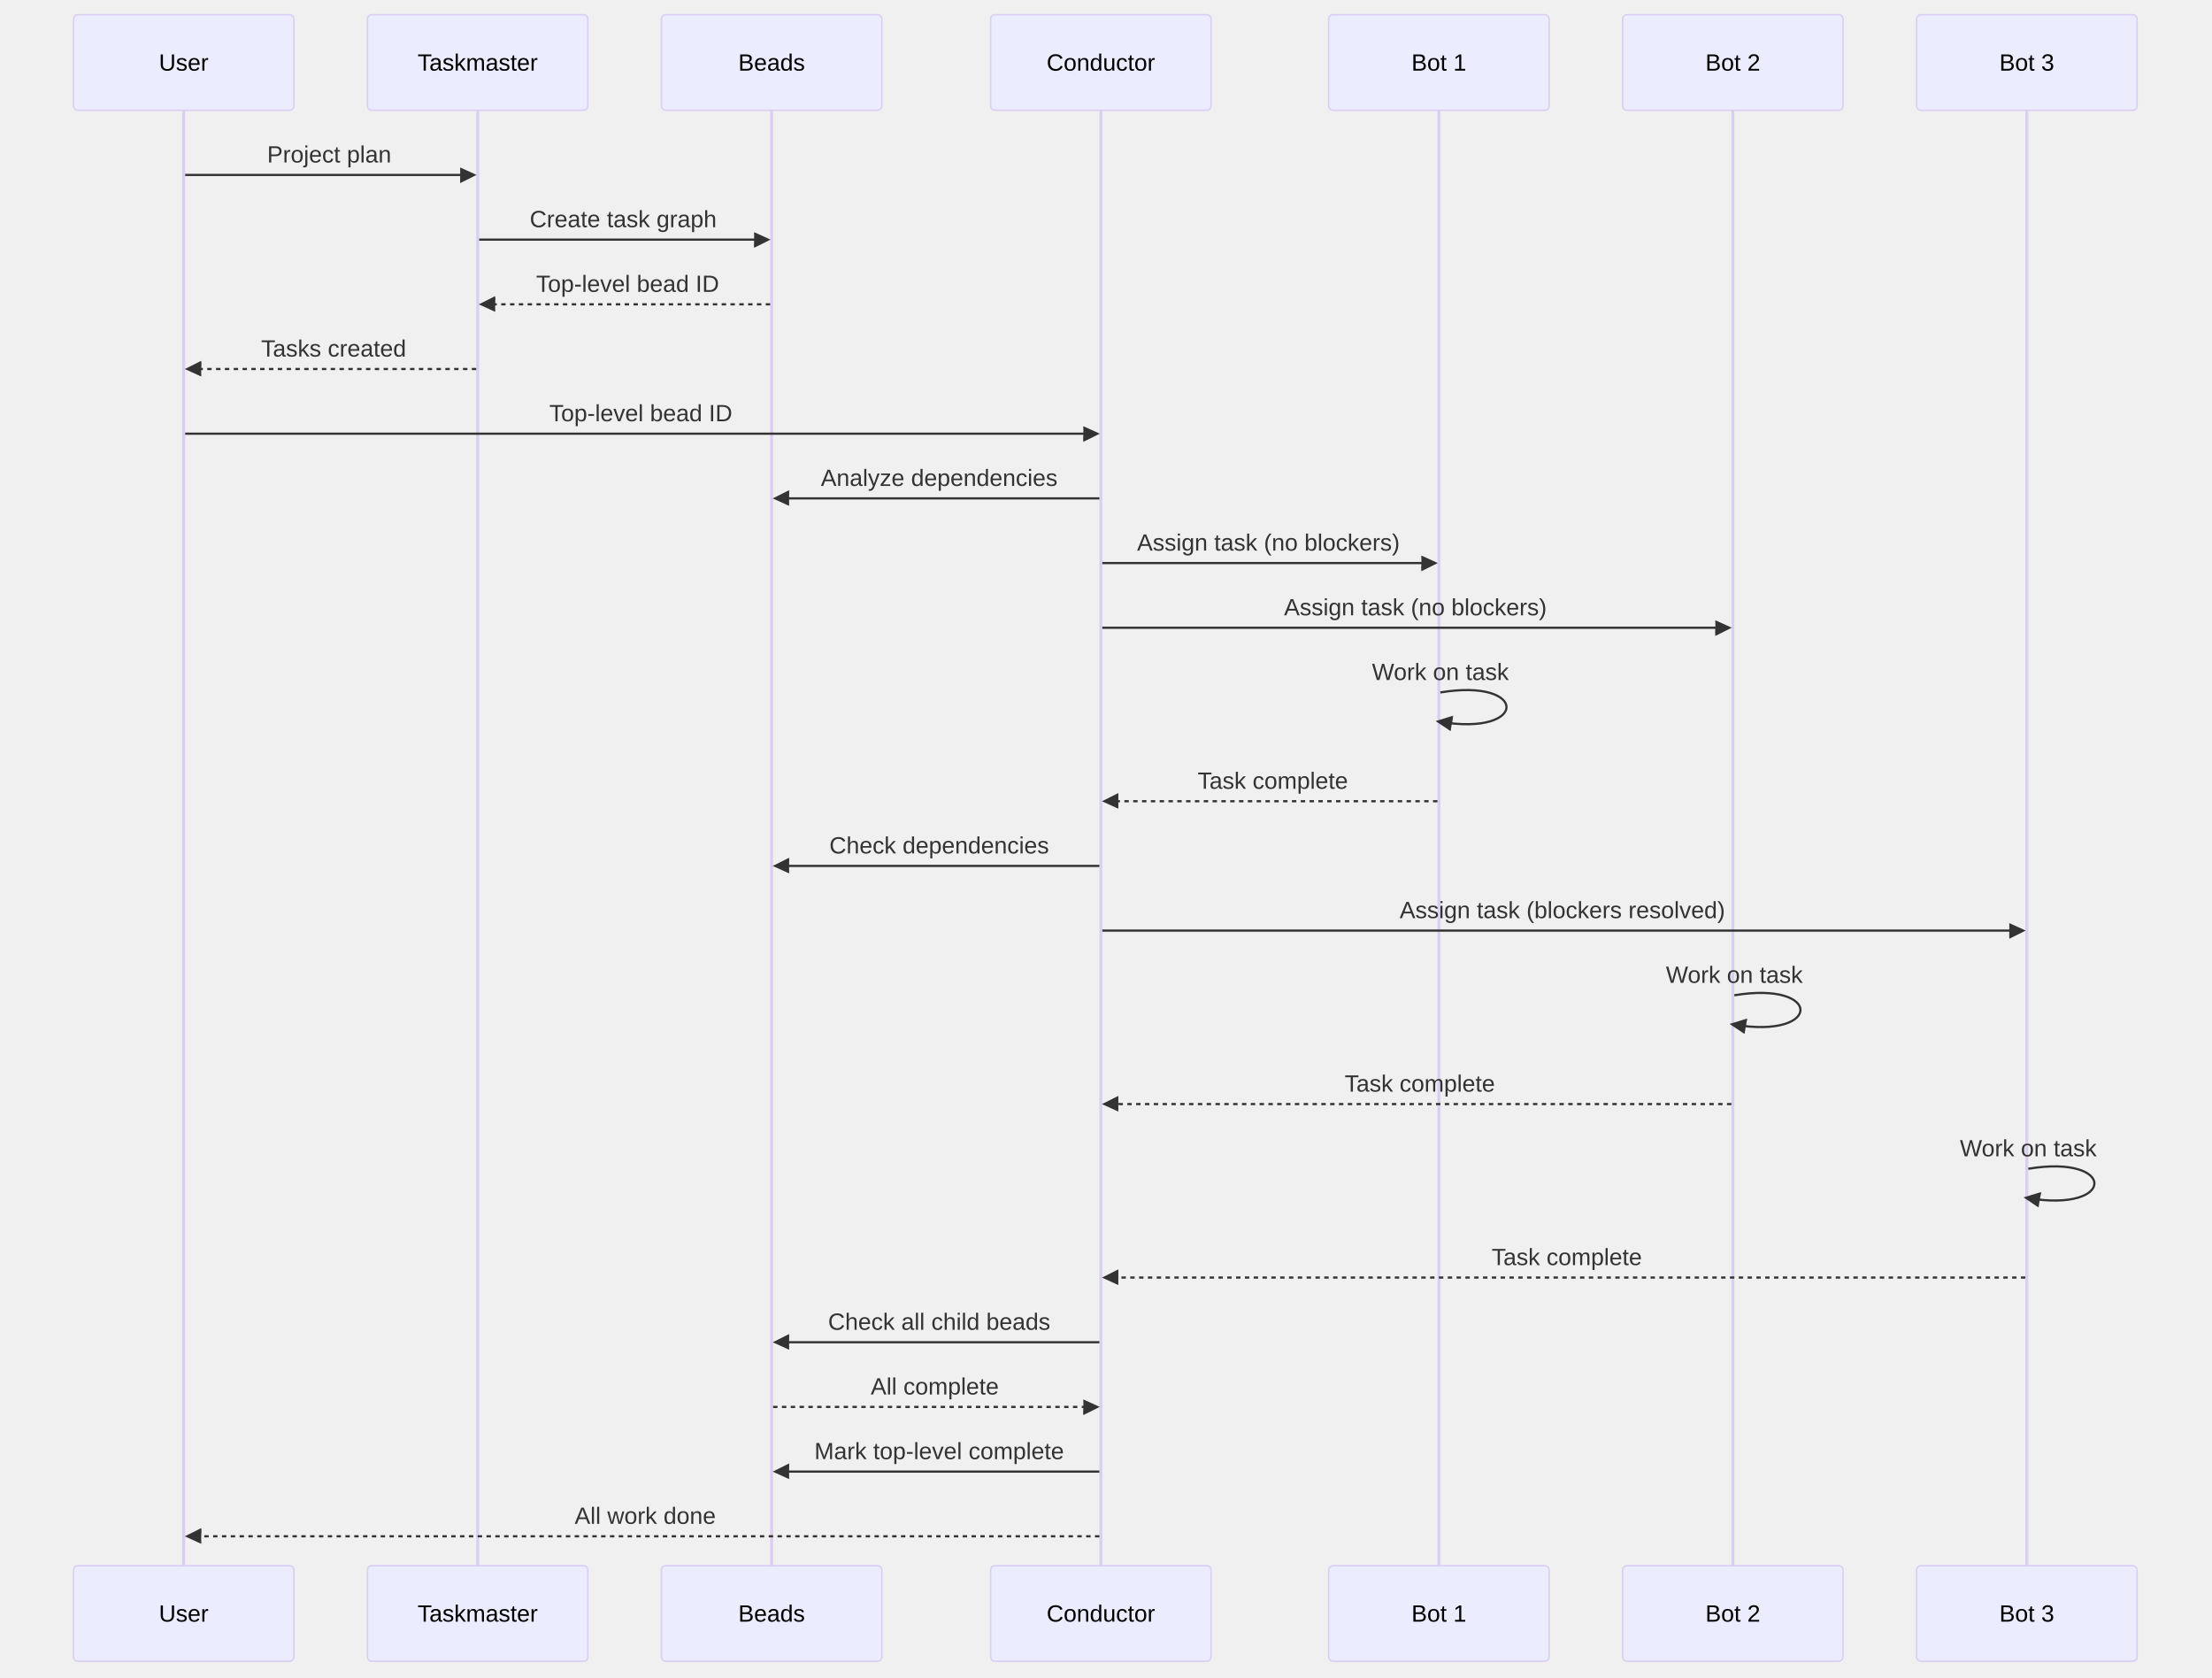
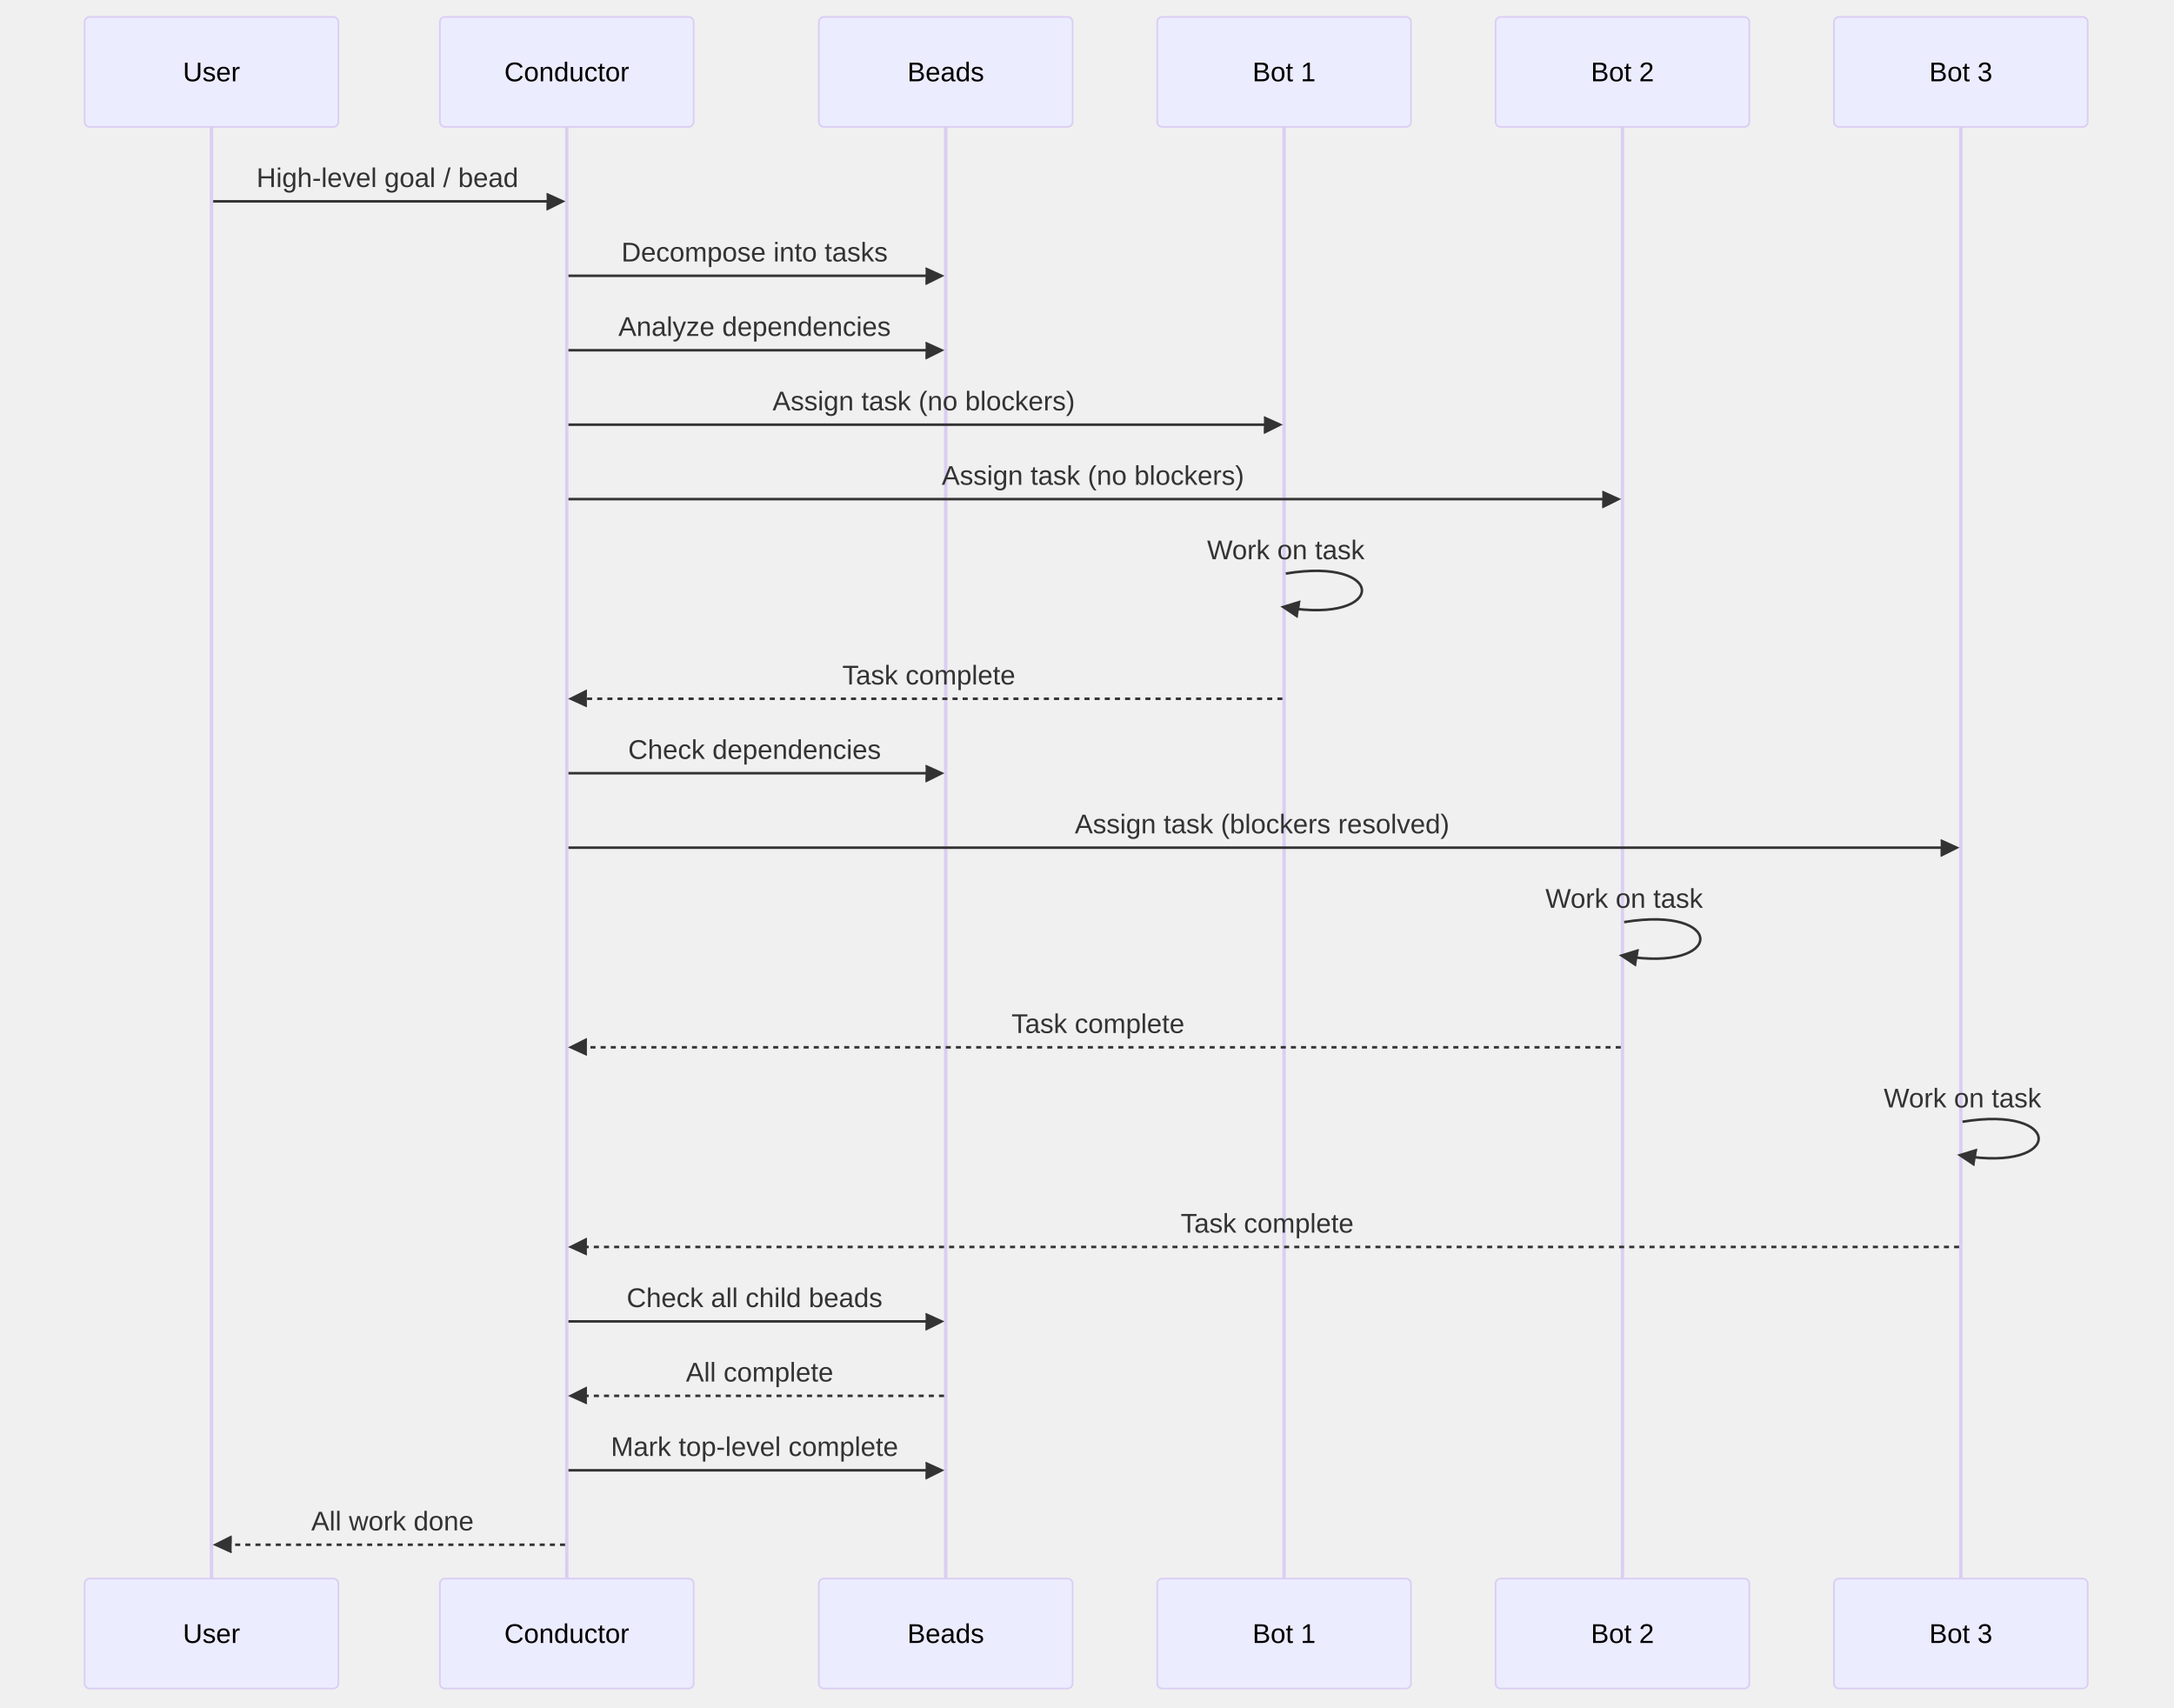
- <svg xmlns="http://www.w3.org/2000/svg" id="my-svg" width="100%" style="max-width: 1505px; background-color: transparent;" viewBox="-50 -10 1505 1141" role="graphics-document document" aria-roledescription="sequence">
+ <svg xmlns="http://www.w3.org/2000/svg" id="my-svg" width="100%" style="max-width: 1285px; background-color: white;" viewBox="-50 -10 1285 1009" role="graphics-document document" aria-roledescription="sequence">
  <g>
-     <rect x="1254" y="1055" fill="#eaeaea" stroke="#666" width="150" height="65" name="Bot3" rx="3" ry="3" class="actor actor-bottom" />
-     <text x="1329" y="1087.5" dominant-baseline="central" alignment-baseline="central" class="actor actor-box" style="text-anchor: middle; font-size: 16px; font-weight: 400;">
-       <tspan x="1329" dy="0">Bot 3</tspan>
+     <rect x="1034" y="923" fill="#eaeaea" stroke="#666" width="150" height="65" name="Bot3" rx="3" ry="3" class="actor actor-bottom" />
+     <text x="1109" y="955.5" dominant-baseline="central" alignment-baseline="central" class="actor actor-box" style="text-anchor: middle; font-size: 16px; font-weight: 400;">
+       <tspan x="1109" dy="0">Bot 3</tspan>
    </text>
  </g>
  <g>
-     <rect x="1054" y="1055" fill="#eaeaea" stroke="#666" width="150" height="65" name="Bot2" rx="3" ry="3" class="actor actor-bottom" />
-     <text x="1129" y="1087.5" dominant-baseline="central" alignment-baseline="central" class="actor actor-box" style="text-anchor: middle; font-size: 16px; font-weight: 400;">
-       <tspan x="1129" dy="0">Bot 2</tspan>
+     <rect x="834" y="923" fill="#eaeaea" stroke="#666" width="150" height="65" name="Bot2" rx="3" ry="3" class="actor actor-bottom" />
+     <text x="909" y="955.5" dominant-baseline="central" alignment-baseline="central" class="actor actor-box" style="text-anchor: middle; font-size: 16px; font-weight: 400;">
+       <tspan x="909" dy="0">Bot 2</tspan>
    </text>
  </g>
  <g>
-     <rect x="854" y="1055" fill="#eaeaea" stroke="#666" width="150" height="65" name="Bot1" rx="3" ry="3" class="actor actor-bottom" />
-     <text x="929" y="1087.5" dominant-baseline="central" alignment-baseline="central" class="actor actor-box" style="text-anchor: middle; font-size: 16px; font-weight: 400;">
-       <tspan x="929" dy="0">Bot 1</tspan>
+     <rect x="634" y="923" fill="#eaeaea" stroke="#666" width="150" height="65" name="Bot1" rx="3" ry="3" class="actor actor-bottom" />
+     <text x="709" y="955.5" dominant-baseline="central" alignment-baseline="central" class="actor actor-box" style="text-anchor: middle; font-size: 16px; font-weight: 400;">
+       <tspan x="709" dy="0">Bot 1</tspan>
    </text>
  </g>
  <g>
-     <rect x="624" y="1055" fill="#eaeaea" stroke="#666" width="150" height="65" name="Conductor" rx="3" ry="3" class="actor actor-bottom" />
-     <text x="699" y="1087.5" dominant-baseline="central" alignment-baseline="central" class="actor actor-box" style="text-anchor: middle; font-size: 16px; font-weight: 400;">
-       <tspan x="699" dy="0">Conductor</tspan>
+     <rect x="434" y="923" fill="#eaeaea" stroke="#666" width="150" height="65" name="Beads" rx="3" ry="3" class="actor actor-bottom" />
+     <text x="509" y="955.5" dominant-baseline="central" alignment-baseline="central" class="actor actor-box" style="text-anchor: middle; font-size: 16px; font-weight: 400;">
+       <tspan x="509" dy="0">Beads</tspan>
    </text>
  </g>
  <g>
-     <rect x="400" y="1055" fill="#eaeaea" stroke="#666" width="150" height="65" name="Beads" rx="3" ry="3" class="actor actor-bottom" />
-     <text x="475" y="1087.5" dominant-baseline="central" alignment-baseline="central" class="actor actor-box" style="text-anchor: middle; font-size: 16px; font-weight: 400;">
-       <tspan x="475" dy="0">Beads</tspan>
+     <rect x="210" y="923" fill="#eaeaea" stroke="#666" width="150" height="65" name="Conductor" rx="3" ry="3" class="actor actor-bottom" />
+     <text x="285" y="955.5" dominant-baseline="central" alignment-baseline="central" class="actor actor-box" style="text-anchor: middle; font-size: 16px; font-weight: 400;">
+       <tspan x="285" dy="0">Conductor</tspan>
    </text>
  </g>
  <g>
-     <rect x="200" y="1055" fill="#eaeaea" stroke="#666" width="150" height="65" name="Taskmaster" rx="3" ry="3" class="actor actor-bottom" />
-     <text x="275" y="1087.5" dominant-baseline="central" alignment-baseline="central" class="actor actor-box" style="text-anchor: middle; font-size: 16px; font-weight: 400;">
-       <tspan x="275" dy="0">Taskmaster</tspan>
-     </text>
-   </g>
-   <g>
-     <rect x="0" y="1055" fill="#eaeaea" stroke="#666" width="150" height="65" name="User" rx="3" ry="3" class="actor actor-bottom" />
-     <text x="75" y="1087.5" dominant-baseline="central" alignment-baseline="central" class="actor actor-box" style="text-anchor: middle; font-size: 16px; font-weight: 400;">
+     <rect x="0" y="923" fill="#eaeaea" stroke="#666" width="150" height="65" name="User" rx="3" ry="3" class="actor actor-bottom" />
+     <text x="75" y="955.5" dominant-baseline="central" alignment-baseline="central" class="actor actor-box" style="text-anchor: middle; font-size: 16px; font-weight: 400;">
      <tspan x="75" dy="0">User</tspan>
    </text>
  </g>
  <g>
-     <line id="actor6" x1="1329" y1="65" x2="1329" y2="1055" class="actor-line 200" stroke-width="0.5px" stroke="#999" name="Bot3" />
-     <g id="root-6">
-       <rect x="1254" y="0" fill="#eaeaea" stroke="#666" width="150" height="65" name="Bot3" rx="3" ry="3" class="actor actor-top" />
-       <text x="1329" y="32.5" dominant-baseline="central" alignment-baseline="central" class="actor actor-box" style="text-anchor: middle; font-size: 16px; font-weight: 400;">
-         <tspan x="1329" dy="0">Bot 3</tspan>
+     <line id="actor5" x1="1109" y1="65" x2="1109" y2="923" class="actor-line 200" stroke-width="0.5px" stroke="#999" name="Bot3" />
+     <g id="root-5">
+       <rect x="1034" y="0" fill="#eaeaea" stroke="#666" width="150" height="65" name="Bot3" rx="3" ry="3" class="actor actor-top" />
+       <text x="1109" y="32.5" dominant-baseline="central" alignment-baseline="central" class="actor actor-box" style="text-anchor: middle; font-size: 16px; font-weight: 400;">
+         <tspan x="1109" dy="0">Bot 3</tspan>
      </text>
    </g>
  </g>
  <g>
-     <line id="actor5" x1="1129" y1="65" x2="1129" y2="1055" class="actor-line 200" stroke-width="0.5px" stroke="#999" name="Bot2" />
-     <g id="root-5">
-       <rect x="1054" y="0" fill="#eaeaea" stroke="#666" width="150" height="65" name="Bot2" rx="3" ry="3" class="actor actor-top" />
-       <text x="1129" y="32.5" dominant-baseline="central" alignment-baseline="central" class="actor actor-box" style="text-anchor: middle; font-size: 16px; font-weight: 400;">
-         <tspan x="1129" dy="0">Bot 2</tspan>
+     <line id="actor4" x1="909" y1="65" x2="909" y2="923" class="actor-line 200" stroke-width="0.5px" stroke="#999" name="Bot2" />
+     <g id="root-4">
+       <rect x="834" y="0" fill="#eaeaea" stroke="#666" width="150" height="65" name="Bot2" rx="3" ry="3" class="actor actor-top" />
+       <text x="909" y="32.5" dominant-baseline="central" alignment-baseline="central" class="actor actor-box" style="text-anchor: middle; font-size: 16px; font-weight: 400;">
+         <tspan x="909" dy="0">Bot 2</tspan>
      </text>
    </g>
  </g>
  <g>
-     <line id="actor4" x1="929" y1="65" x2="929" y2="1055" class="actor-line 200" stroke-width="0.5px" stroke="#999" name="Bot1" />
-     <g id="root-4">
-       <rect x="854" y="0" fill="#eaeaea" stroke="#666" width="150" height="65" name="Bot1" rx="3" ry="3" class="actor actor-top" />
-       <text x="929" y="32.5" dominant-baseline="central" alignment-baseline="central" class="actor actor-box" style="text-anchor: middle; font-size: 16px; font-weight: 400;">
-         <tspan x="929" dy="0">Bot 1</tspan>
+     <line id="actor3" x1="709" y1="65" x2="709" y2="923" class="actor-line 200" stroke-width="0.5px" stroke="#999" name="Bot1" />
+     <g id="root-3">
+       <rect x="634" y="0" fill="#eaeaea" stroke="#666" width="150" height="65" name="Bot1" rx="3" ry="3" class="actor actor-top" />
+       <text x="709" y="32.5" dominant-baseline="central" alignment-baseline="central" class="actor actor-box" style="text-anchor: middle; font-size: 16px; font-weight: 400;">
+         <tspan x="709" dy="0">Bot 1</tspan>
      </text>
    </g>
  </g>
  <g>
-     <line id="actor3" x1="699" y1="65" x2="699" y2="1055" class="actor-line 200" stroke-width="0.5px" stroke="#999" name="Conductor" />
-     <g id="root-3">
-       <rect x="624" y="0" fill="#eaeaea" stroke="#666" width="150" height="65" name="Conductor" rx="3" ry="3" class="actor actor-top" />
-       <text x="699" y="32.5" dominant-baseline="central" alignment-baseline="central" class="actor actor-box" style="text-anchor: middle; font-size: 16px; font-weight: 400;">
-         <tspan x="699" dy="0">Conductor</tspan>
+     <line id="actor2" x1="509" y1="65" x2="509" y2="923" class="actor-line 200" stroke-width="0.5px" stroke="#999" name="Beads" />
+     <g id="root-2">
+       <rect x="434" y="0" fill="#eaeaea" stroke="#666" width="150" height="65" name="Beads" rx="3" ry="3" class="actor actor-top" />
+       <text x="509" y="32.5" dominant-baseline="central" alignment-baseline="central" class="actor actor-box" style="text-anchor: middle; font-size: 16px; font-weight: 400;">
+         <tspan x="509" dy="0">Beads</tspan>
      </text>
    </g>
  </g>
  <g>
-     <line id="actor2" x1="475" y1="65" x2="475" y2="1055" class="actor-line 200" stroke-width="0.5px" stroke="#999" name="Beads" />
-     <g id="root-2">
-       <rect x="400" y="0" fill="#eaeaea" stroke="#666" width="150" height="65" name="Beads" rx="3" ry="3" class="actor actor-top" />
-       <text x="475" y="32.5" dominant-baseline="central" alignment-baseline="central" class="actor actor-box" style="text-anchor: middle; font-size: 16px; font-weight: 400;">
-         <tspan x="475" dy="0">Beads</tspan>
+     <line id="actor1" x1="285" y1="65" x2="285" y2="923" class="actor-line 200" stroke-width="0.5px" stroke="#999" name="Conductor" />
+     <g id="root-1">
+       <rect x="210" y="0" fill="#eaeaea" stroke="#666" width="150" height="65" name="Conductor" rx="3" ry="3" class="actor actor-top" />
+       <text x="285" y="32.5" dominant-baseline="central" alignment-baseline="central" class="actor actor-box" style="text-anchor: middle; font-size: 16px; font-weight: 400;">
+         <tspan x="285" dy="0">Conductor</tspan>
      </text>
    </g>
  </g>
  <g>
-     <line id="actor1" x1="275" y1="65" x2="275" y2="1055" class="actor-line 200" stroke-width="0.5px" stroke="#999" name="Taskmaster" />
-     <g id="root-1">
-       <rect x="200" y="0" fill="#eaeaea" stroke="#666" width="150" height="65" name="Taskmaster" rx="3" ry="3" class="actor actor-top" />
-       <text x="275" y="32.5" dominant-baseline="central" alignment-baseline="central" class="actor actor-box" style="text-anchor: middle; font-size: 16px; font-weight: 400;">
-         <tspan x="275" dy="0">Taskmaster</tspan>
-       </text>
-     </g>
-   </g>
-   <g>
-     <line id="actor0" x1="75" y1="65" x2="75" y2="1055" class="actor-line 200" stroke-width="0.5px" stroke="#999" name="User" />
+     <line id="actor0" x1="75" y1="65" x2="75" y2="923" class="actor-line 200" stroke-width="0.5px" stroke="#999" name="User" />
    <g id="root-0">
      <rect x="0" y="0" fill="#eaeaea" stroke="#666" width="150" height="65" name="User" rx="3" ry="3" class="actor actor-top" />
      <text x="75" y="32.5" dominant-baseline="central" alignment-baseline="central" class="actor actor-box" style="text-anchor: middle; font-size: 16px; font-weight: 400;">
        <tspan x="75" dy="0">User</tspan>
      </text>
    </g>
  </g>
  <style>#my-svg{font-family:"trebuchet ms",verdana,arial,sans-serif;font-size:16px;fill:#333;}@keyframes edge-animation-frame{from{stroke-dashoffset:0;}}@keyframes dash{to{stroke-dashoffset:0;}}#my-svg .edge-animation-slow{stroke-dasharray:9,5!important;stroke-dashoffset:900;animation:dash 50s linear infinite;stroke-linecap:round;}#my-svg .edge-animation-fast{stroke-dasharray:9,5!important;stroke-dashoffset:900;animation:dash 20s linear infinite;stroke-linecap:round;}#my-svg .error-icon{fill:#552222;}#my-svg .error-text{fill:#552222;stroke:#552222;}#my-svg .edge-thickness-normal{stroke-width:1px;}#my-svg .edge-thickness-thick{stroke-width:3.5px;}#my-svg .edge-pattern-solid{stroke-dasharray:0;}#my-svg .edge-thickness-invisible{stroke-width:0;fill:none;}#my-svg .edge-pattern-dashed{stroke-dasharray:3;}#my-svg .edge-pattern-dotted{stroke-dasharray:2;}#my-svg .marker{fill:#333333;stroke:#333333;}#my-svg .marker.cross{stroke:#333333;}#my-svg svg{font-family:"trebuchet ms",verdana,arial,sans-serif;font-size:16px;}#my-svg p{margin:0;}#my-svg .actor{stroke:hsl(259.626, 59.777%, 87.902%);fill:#ECECFF;}#my-svg text.actor&gt;tspan{fill:black;stroke:none;}#my-svg .actor-line{stroke:hsl(259.626, 59.777%, 87.902%);}#my-svg .innerArc{stroke-width:1.5;stroke-dasharray:none;}#my-svg .messageLine0{stroke-width:1.5;stroke-dasharray:none;stroke:#333;}#my-svg .messageLine1{stroke-width:1.5;stroke-dasharray:2,2;stroke:#333;}#my-svg #arrowhead path{fill:#333;stroke:#333;}#my-svg .sequenceNumber{fill:white;}#my-svg #sequencenumber{fill:#333;}#my-svg #crosshead path{fill:#333;stroke:#333;}#my-svg .messageText{fill:#333;stroke:none;}#my-svg .labelBox{stroke:hsl(259.626, 59.777%, 87.902%);fill:#ECECFF;}#my-svg .labelText,#my-svg .labelText&gt;tspan{fill:black;stroke:none;}#my-svg .loopText,#my-svg .loopText&gt;tspan{fill:black;stroke:none;}#my-svg .loopLine{stroke-width:2px;stroke-dasharray:2,2;stroke:hsl(259.626, 59.777%, 87.902%);fill:hsl(259.626, 59.777%, 87.902%);}#my-svg .note{stroke:#aaaa33;fill:#fff5ad;}#my-svg .noteText,#my-svg .noteText&gt;tspan{fill:black;stroke:none;}#my-svg .activation0{fill:#f4f4f4;stroke:#666;}#my-svg .activation1{fill:#f4f4f4;stroke:#666;}#my-svg .activation2{fill:#f4f4f4;stroke:#666;}#my-svg .actorPopupMenu{position:absolute;}#my-svg .actorPopupMenuPanel{position:absolute;fill:#ECECFF;box-shadow:0px 8px 16px 0px rgba(0,0,0,0.2);filter:drop-shadow(3px 5px 2px rgb(0 0 0 / 0.4));}#my-svg .actor-man line{stroke:hsl(259.626, 59.777%, 87.902%);fill:#ECECFF;}#my-svg .actor-man circle,#my-svg line{stroke:hsl(259.626, 59.777%, 87.902%);fill:#ECECFF;stroke-width:2px;}#my-svg :root{--mermaid-font-family:"trebuchet ms",verdana,arial,sans-serif;}</style>
  <g />
  <defs>
    <symbol id="computer" width="24" height="24">
      <path transform="scale(.5)" d="M2 2v13h20v-13h-20zm18 11h-16v-9h16v9zm-10.228 6l.466-1h3.524l.467 1h-4.457zm14.228 3h-24l2-6h2.104l-1.33 4h18.45l-1.297-4h2.073l2 6zm-5-10h-14v-7h14v7z" />
    </symbol>
  </defs>
  <defs>
    <symbol id="database" fill-rule="evenodd" clip-rule="evenodd">
      <path transform="scale(.5)" d="M12.258.001l.256.004.255.005.253.008.251.01.249.012.247.015.246.016.242.019.241.02.239.023.236.024.233.027.231.028.229.031.225.032.223.034.22.036.217.038.214.04.211.041.208.043.205.045.201.046.198.048.194.05.191.051.187.053.183.054.18.056.175.057.172.059.168.06.163.061.16.063.155.064.15.066.074.033.073.033.071.034.07.034.069.035.068.035.067.035.066.035.064.036.064.036.062.036.06.036.06.037.058.037.058.037.055.038.055.038.053.038.052.038.051.039.05.039.048.039.047.039.045.04.044.04.043.04.041.04.04.041.039.041.037.041.036.041.034.041.033.042.032.042.03.042.029.042.027.042.026.043.024.043.023.043.021.043.02.043.018.044.017.043.015.044.013.044.012.044.011.045.009.044.007.045.006.045.004.045.002.045.001.045v17l-.001.045-.002.045-.004.045-.006.045-.007.045-.009.044-.011.045-.012.044-.013.044-.015.044-.017.043-.018.044-.02.043-.021.043-.023.043-.024.043-.026.043-.027.042-.029.042-.03.042-.032.042-.033.042-.034.041-.036.041-.037.041-.039.041-.04.041-.041.04-.043.04-.044.04-.045.04-.047.039-.048.039-.05.039-.051.039-.052.038-.053.038-.055.038-.055.038-.058.037-.058.037-.06.037-.06.036-.062.036-.064.036-.064.036-.066.035-.067.035-.068.035-.069.035-.07.034-.071.034-.073.033-.074.033-.15.066-.155.064-.16.063-.163.061-.168.06-.172.059-.175.057-.18.056-.183.054-.187.053-.191.051-.194.05-.198.048-.201.046-.205.045-.208.043-.211.041-.214.04-.217.038-.22.036-.223.034-.225.032-.229.031-.231.028-.233.027-.236.024-.239.023-.241.02-.242.019-.246.016-.247.015-.249.012-.251.01-.253.008-.255.005-.256.004-.258.001-.258-.001-.256-.004-.255-.005-.253-.008-.251-.01-.249-.012-.247-.015-.245-.016-.243-.019-.241-.02-.238-.023-.236-.024-.234-.027-.231-.028-.228-.031-.226-.032-.223-.034-.22-.036-.217-.038-.214-.04-.211-.041-.208-.043-.204-.045-.201-.046-.198-.048-.195-.05-.19-.051-.187-.053-.184-.054-.179-.056-.176-.057-.172-.059-.167-.06-.164-.061-.159-.063-.155-.064-.151-.066-.074-.033-.072-.033-.072-.034-.07-.034-.069-.035-.068-.035-.067-.035-.066-.035-.064-.036-.063-.036-.062-.036-.061-.036-.06-.037-.058-.037-.057-.037-.056-.038-.055-.038-.053-.038-.052-.038-.051-.039-.049-.039-.049-.039-.046-.039-.046-.04-.044-.04-.043-.04-.041-.04-.04-.041-.039-.041-.037-.041-.036-.041-.034-.041-.033-.042-.032-.042-.03-.042-.029-.042-.027-.042-.026-.043-.024-.043-.023-.043-.021-.043-.02-.043-.018-.044-.017-.043-.015-.044-.013-.044-.012-.044-.011-.045-.009-.044-.007-.045-.006-.045-.004-.045-.002-.045-.001-.045v-17l.001-.045.002-.045.004-.045.006-.045.007-.045.009-.044.011-.045.012-.044.013-.044.015-.044.017-.043.018-.044.02-.043.021-.043.023-.043.024-.043.026-.043.027-.042.029-.042.03-.042.032-.042.033-.042.034-.041.036-.041.037-.041.039-.041.04-.041.041-.04.043-.04.044-.04.046-.04.046-.039.049-.039.049-.039.051-.039.052-.038.053-.038.055-.038.056-.038.057-.037.058-.037.06-.037.061-.036.062-.036.063-.036.064-.036.066-.035.067-.035.068-.035.069-.035.07-.034.072-.034.072-.033.074-.033.151-.066.155-.064.159-.063.164-.061.167-.06.172-.059.176-.057.179-.056.184-.054.187-.053.19-.051.195-.05.198-.048.201-.046.204-.045.208-.043.211-.041.214-.04.217-.038.22-.036.223-.034.226-.032.228-.031.231-.028.234-.027.236-.024.238-.023.241-.02.243-.019.245-.016.247-.015.249-.012.251-.01.253-.008.255-.005.256-.004.258-.001.258.001zm-9.258 20.499v.01l.001.021.003.021.004.022.005.021.006.022.007.022.009.023.01.022.011.023.012.023.013.023.015.023.016.024.017.023.018.024.019.024.021.024.022.025.023.024.024.025.052.049.056.05.061.051.066.051.07.051.075.051.079.052.084.052.088.052.092.052.097.052.102.051.105.052.11.052.114.051.119.051.123.051.127.05.131.05.135.05.139.048.144.049.147.047.152.047.155.047.16.045.163.045.167.043.171.043.176.041.178.041.183.039.187.039.19.037.194.035.197.035.202.033.204.031.209.03.212.029.216.027.219.025.222.024.226.021.23.02.233.018.236.016.24.015.243.012.246.01.249.008.253.005.256.004.259.001.26-.001.257-.004.254-.005.25-.008.247-.011.244-.012.241-.014.237-.016.233-.018.231-.021.226-.021.224-.024.22-.026.216-.027.212-.028.21-.031.205-.031.202-.034.198-.034.194-.036.191-.037.187-.039.183-.04.179-.04.175-.042.172-.043.168-.044.163-.045.16-.046.155-.046.152-.047.148-.048.143-.049.139-.049.136-.05.131-.05.126-.05.123-.051.118-.052.114-.051.11-.052.106-.052.101-.052.096-.052.092-.052.088-.053.083-.051.079-.052.074-.052.07-.051.065-.051.06-.051.056-.05.051-.05.023-.024.023-.025.021-.024.02-.024.019-.024.018-.024.017-.024.015-.023.014-.024.013-.023.012-.023.01-.023.01-.022.008-.022.006-.022.006-.022.004-.022.004-.021.001-.021.001-.021v-4.127l-.077.055-.08.053-.083.054-.085.053-.087.052-.09.052-.093.051-.095.05-.097.05-.1.049-.102.049-.105.048-.106.047-.109.047-.111.046-.114.045-.115.045-.118.044-.12.043-.122.042-.124.042-.126.041-.128.04-.13.04-.132.038-.134.038-.135.037-.138.037-.139.035-.142.035-.143.034-.144.033-.147.032-.148.031-.15.03-.151.03-.153.029-.154.027-.156.027-.158.026-.159.025-.161.024-.162.023-.163.022-.165.021-.166.02-.167.019-.169.018-.169.017-.171.016-.173.015-.173.014-.175.013-.175.012-.177.011-.178.01-.179.008-.179.008-.181.006-.182.005-.182.004-.184.003-.184.002h-.37l-.184-.002-.184-.003-.182-.004-.182-.005-.181-.006-.179-.008-.179-.008-.178-.01-.176-.011-.176-.012-.175-.013-.173-.014-.172-.015-.171-.016-.17-.017-.169-.018-.167-.019-.166-.02-.165-.021-.163-.022-.162-.023-.161-.024-.159-.025-.157-.026-.156-.027-.155-.027-.153-.029-.151-.03-.15-.03-.148-.031-.146-.032-.145-.033-.143-.034-.141-.035-.14-.035-.137-.037-.136-.037-.134-.038-.132-.038-.13-.04-.128-.04-.126-.041-.124-.042-.122-.042-.12-.044-.117-.043-.116-.045-.113-.045-.112-.046-.109-.047-.106-.047-.105-.048-.102-.049-.1-.049-.097-.05-.095-.05-.093-.052-.09-.051-.087-.052-.085-.053-.083-.054-.08-.054-.077-.054v4.127zm0-5.654v.011l.001.021.003.021.004.021.005.022.006.022.007.022.009.022.01.022.011.023.012.023.013.023.015.024.016.023.017.024.018.024.019.024.021.024.022.024.023.025.024.024.052.05.056.05.061.05.066.051.07.051.075.052.079.051.084.052.088.052.092.052.097.052.102.052.105.052.11.051.114.051.119.052.123.05.127.051.131.05.135.049.139.049.144.048.147.048.152.047.155.046.16.045.163.045.167.044.171.042.176.042.178.04.183.04.187.038.19.037.194.036.197.034.202.033.204.032.209.03.212.028.216.027.219.025.222.024.226.022.23.02.233.018.236.016.24.014.243.012.246.01.249.008.253.006.256.003.259.001.26-.001.257-.003.254-.006.25-.008.247-.01.244-.012.241-.015.237-.016.233-.018.231-.02.226-.022.224-.024.22-.025.216-.027.212-.029.21-.03.205-.032.202-.033.198-.035.194-.036.191-.037.187-.039.183-.039.179-.041.175-.042.172-.043.168-.044.163-.045.16-.045.155-.047.152-.047.148-.048.143-.048.139-.05.136-.049.131-.05.126-.051.123-.051.118-.051.114-.052.11-.052.106-.052.101-.052.096-.052.092-.052.088-.052.083-.052.079-.052.074-.051.07-.052.065-.051.06-.05.056-.051.051-.049.023-.025.023-.024.021-.025.02-.024.019-.024.018-.024.017-.024.015-.023.014-.023.013-.024.012-.022.01-.023.01-.023.008-.022.006-.022.006-.022.004-.021.004-.022.001-.021.001-.021v-4.139l-.077.054-.08.054-.083.054-.085.052-.087.053-.09.051-.093.051-.095.051-.097.05-.1.049-.102.049-.105.048-.106.047-.109.047-.111.046-.114.045-.115.044-.118.044-.12.044-.122.042-.124.042-.126.041-.128.04-.13.039-.132.039-.134.038-.135.037-.138.036-.139.036-.142.035-.143.033-.144.033-.147.033-.148.031-.15.03-.151.03-.153.028-.154.028-.156.027-.158.026-.159.025-.161.024-.162.023-.163.022-.165.021-.166.02-.167.019-.169.018-.169.017-.171.016-.173.015-.173.014-.175.013-.175.012-.177.011-.178.009-.179.009-.179.007-.181.007-.182.005-.182.004-.184.003-.184.002h-.37l-.184-.002-.184-.003-.182-.004-.182-.005-.181-.007-.179-.007-.179-.009-.178-.009-.176-.011-.176-.012-.175-.013-.173-.014-.172-.015-.171-.016-.17-.017-.169-.018-.167-.019-.166-.02-.165-.021-.163-.022-.162-.023-.161-.024-.159-.025-.157-.026-.156-.027-.155-.028-.153-.028-.151-.03-.15-.03-.148-.031-.146-.033-.145-.033-.143-.033-.141-.035-.14-.036-.137-.036-.136-.037-.134-.038-.132-.039-.13-.039-.128-.04-.126-.041-.124-.042-.122-.043-.12-.043-.117-.044-.116-.044-.113-.046-.112-.046-.109-.046-.106-.047-.105-.048-.102-.049-.1-.049-.097-.05-.095-.051-.093-.051-.09-.051-.087-.053-.085-.052-.083-.054-.08-.054-.077-.054v4.139zm0-5.666v.011l.001.02.003.022.004.021.005.022.006.021.007.022.009.023.01.022.011.023.012.023.013.023.015.023.016.024.017.024.018.023.019.024.021.025.022.024.023.024.024.025.052.05.056.05.061.05.066.051.07.051.075.052.079.051.084.052.088.052.092.052.097.052.102.052.105.051.11.052.114.051.119.051.123.051.127.05.131.05.135.05.139.049.144.048.147.048.152.047.155.046.16.045.163.045.167.043.171.043.176.042.178.04.183.04.187.038.19.037.194.036.197.034.202.033.204.032.209.03.212.028.216.027.219.025.222.024.226.021.23.02.233.018.236.017.24.014.243.012.246.01.249.008.253.006.256.003.259.001.26-.001.257-.003.254-.006.25-.008.247-.01.244-.013.241-.014.237-.016.233-.018.231-.02.226-.022.224-.024.22-.025.216-.027.212-.029.21-.03.205-.032.202-.033.198-.035.194-.036.191-.037.187-.039.183-.039.179-.041.175-.042.172-.043.168-.044.163-.045.16-.045.155-.047.152-.047.148-.048.143-.049.139-.049.136-.049.131-.051.126-.05.123-.051.118-.052.114-.051.11-.052.106-.052.101-.052.096-.052.092-.052.088-.052.083-.052.079-.052.074-.052.07-.051.065-.051.06-.051.056-.05.051-.049.023-.025.023-.025.021-.024.02-.024.019-.024.018-.024.017-.024.015-.023.014-.024.013-.023.012-.023.01-.022.01-.023.008-.022.006-.022.006-.022.004-.022.004-.021.001-.021.001-.021v-4.153l-.077.054-.08.054-.083.053-.085.053-.087.053-.09.051-.093.051-.095.051-.097.05-.1.049-.102.048-.105.048-.106.048-.109.046-.111.046-.114.046-.115.044-.118.044-.12.043-.122.043-.124.042-.126.041-.128.04-.13.039-.132.039-.134.038-.135.037-.138.036-.139.036-.142.034-.143.034-.144.033-.147.032-.148.032-.15.03-.151.03-.153.028-.154.028-.156.027-.158.026-.159.024-.161.024-.162.023-.163.023-.165.021-.166.02-.167.019-.169.018-.169.017-.171.016-.173.015-.173.014-.175.013-.175.012-.177.01-.178.01-.179.009-.179.007-.181.006-.182.006-.182.004-.184.003-.184.001-.185.001-.185-.001-.184-.001-.184-.003-.182-.004-.182-.006-.181-.006-.179-.007-.179-.009-.178-.01-.176-.01-.176-.012-.175-.013-.173-.014-.172-.015-.171-.016-.17-.017-.169-.018-.167-.019-.166-.02-.165-.021-.163-.023-.162-.023-.161-.024-.159-.024-.157-.026-.156-.027-.155-.028-.153-.028-.151-.03-.15-.03-.148-.032-.146-.032-.145-.033-.143-.034-.141-.034-.14-.036-.137-.036-.136-.037-.134-.038-.132-.039-.13-.039-.128-.041-.126-.041-.124-.041-.122-.043-.12-.043-.117-.044-.116-.044-.113-.046-.112-.046-.109-.046-.106-.048-.105-.048-.102-.048-.1-.05-.097-.049-.095-.051-.093-.051-.09-.052-.087-.052-.085-.053-.083-.053-.08-.054-.077-.054v4.153zm8.74-8.179l-.257.004-.254.005-.25.008-.247.011-.244.012-.241.014-.237.016-.233.018-.231.021-.226.022-.224.023-.22.026-.216.027-.212.028-.21.031-.205.032-.202.033-.198.034-.194.036-.191.038-.187.038-.183.04-.179.041-.175.042-.172.043-.168.043-.163.045-.16.046-.155.046-.152.048-.148.048-.143.048-.139.049-.136.05-.131.05-.126.051-.123.051-.118.051-.114.052-.11.052-.106.052-.101.052-.096.052-.092.052-.088.052-.083.052-.079.052-.074.051-.07.052-.065.051-.06.05-.056.05-.051.05-.023.025-.023.024-.021.024-.02.025-.019.024-.018.024-.017.023-.015.024-.014.023-.013.023-.012.023-.01.023-.01.022-.008.022-.006.023-.006.021-.004.022-.004.021-.001.021-.001.021.001.021.001.021.004.021.004.022.006.021.006.023.008.022.01.022.01.023.012.023.013.023.014.023.015.024.017.023.018.024.019.024.02.025.021.024.023.024.023.025.051.05.056.05.06.05.065.051.07.052.074.051.079.052.083.052.088.052.092.052.096.052.101.052.106.052.11.052.114.052.118.051.123.051.126.051.131.05.136.05.139.049.143.048.148.048.152.048.155.046.16.046.163.045.168.043.172.043.175.042.179.041.183.04.187.038.191.038.194.036.198.034.202.033.205.032.21.031.212.028.216.027.22.026.224.023.226.022.231.021.233.018.237.016.241.014.244.012.247.011.25.008.254.005.257.004.26.001.26-.001.257-.004.254-.005.25-.008.247-.011.244-.012.241-.014.237-.016.233-.018.231-.021.226-.022.224-.023.22-.026.216-.027.212-.028.21-.031.205-.032.202-.033.198-.034.194-.036.191-.038.187-.038.183-.04.179-.041.175-.042.172-.043.168-.043.163-.045.16-.046.155-.046.152-.048.148-.048.143-.048.139-.049.136-.05.131-.05.126-.051.123-.051.118-.051.114-.052.11-.052.106-.052.101-.052.096-.052.092-.052.088-.052.083-.052.079-.052.074-.051.07-.052.065-.051.06-.05.056-.05.051-.05.023-.025.023-.024.021-.024.02-.025.019-.024.018-.024.017-.023.015-.024.014-.023.013-.023.012-.023.01-.023.01-.022.008-.022.006-.023.006-.021.004-.022.004-.021.001-.021.001-.021-.001-.021-.001-.021-.004-.021-.004-.022-.006-.021-.006-.023-.008-.022-.01-.022-.01-.023-.012-.023-.013-.023-.014-.023-.015-.024-.017-.023-.018-.024-.019-.024-.02-.025-.021-.024-.023-.024-.023-.025-.051-.05-.056-.05-.06-.05-.065-.051-.07-.052-.074-.051-.079-.052-.083-.052-.088-.052-.092-.052-.096-.052-.101-.052-.106-.052-.11-.052-.114-.052-.118-.051-.123-.051-.126-.051-.131-.05-.136-.05-.139-.049-.143-.048-.148-.048-.152-.048-.155-.046-.16-.046-.163-.045-.168-.043-.172-.043-.175-.042-.179-.041-.183-.04-.187-.038-.191-.038-.194-.036-.198-.034-.202-.033-.205-.032-.21-.031-.212-.028-.216-.027-.22-.026-.224-.023-.226-.022-.231-.021-.233-.018-.237-.016-.241-.014-.244-.012-.247-.011-.25-.008-.254-.005-.257-.004-.26-.001-.26.001z" />
    </symbol>
  </defs>
  <defs>
    <symbol id="clock" width="24" height="24">
      <path transform="scale(.5)" d="M12 2c5.514 0 10 4.486 10 10s-4.486 10-10 10-10-4.486-10-10 4.486-10 10-10zm0-2c-6.627 0-12 5.373-12 12s5.373 12 12 12 12-5.373 12-12-5.373-12-12-12zm5.848 12.459c.202.038.202.333.001.372-1.907.361-6.045 1.111-6.547 1.111-.719 0-1.301-.582-1.301-1.301 0-.512.77-5.447 1.125-7.445.034-.192.312-.181.343.014l.985 6.238 5.394 1.011z" />
    </symbol>
  </defs>
  <defs>
    <marker id="arrowhead" refX="7.9" refY="5" markerUnits="userSpaceOnUse" markerWidth="12" markerHeight="12" orient="auto-start-reverse">
      <path d="M -1 0 L 10 5 L 0 10 z" />
    </marker>
  </defs>
  <defs>
    <marker id="crosshead" markerWidth="15" markerHeight="8" orient="auto" refX="4" refY="4.5">
      <path fill="none" stroke="#000000" stroke-width="1pt" d="M 1,2 L 6,7 M 6,2 L 1,7" style="stroke-dasharray: 0, 0;" />
    </marker>
  </defs>
  <defs>
    <marker id="filled-head" refX="15.5" refY="7" markerWidth="20" markerHeight="28" orient="auto">
      <path d="M 18,7 L9,13 L14,7 L9,1 Z" />
    </marker>
  </defs>
  <defs>
    <marker id="sequencenumber" refX="15" refY="15" markerWidth="60" markerHeight="40" orient="auto">
      <circle cx="15" cy="15" r="6" />
    </marker>
  </defs>
-   <text x="174" y="80" text-anchor="middle" dominant-baseline="middle" alignment-baseline="middle" class="messageText" dy="1em" style="font-size: 16px; font-weight: 400;">Project plan</text>
-   <line x1="76" y1="109" x2="271" y2="109" class="messageLine0" stroke-width="2" stroke="none" marker-end="url(#arrowhead)" style="fill: none;" />
-   <text x="374" y="124" text-anchor="middle" dominant-baseline="middle" alignment-baseline="middle" class="messageText" dy="1em" style="font-size: 16px; font-weight: 400;">Create task graph</text>
-   <line x1="276" y1="153" x2="471" y2="153" class="messageLine0" stroke-width="2" stroke="none" marker-end="url(#arrowhead)" style="fill: none;" />
-   <text x="377" y="168" text-anchor="middle" dominant-baseline="middle" alignment-baseline="middle" class="messageText" dy="1em" style="font-size: 16px; font-weight: 400;">Top-level bead ID</text>
-   <line x1="474" y1="197" x2="279" y2="197" class="messageLine1" stroke-width="2" stroke="none" marker-end="url(#arrowhead)" style="stroke-dasharray: 3, 3; fill: none;" />
-   <text x="177" y="212" text-anchor="middle" dominant-baseline="middle" alignment-baseline="middle" class="messageText" dy="1em" style="font-size: 16px; font-weight: 400;">Tasks created</text>
-   <line x1="274" y1="241" x2="79" y2="241" class="messageLine1" stroke-width="2" stroke="none" marker-end="url(#arrowhead)" style="stroke-dasharray: 3, 3; fill: none;" />
-   <text x="386" y="256" text-anchor="middle" dominant-baseline="middle" alignment-baseline="middle" class="messageText" dy="1em" style="font-size: 16px; font-weight: 400;">Top-level bead ID</text>
-   <line x1="76" y1="285" x2="695" y2="285" class="messageLine0" stroke-width="2" stroke="none" marker-end="url(#arrowhead)" style="fill: none;" />
-   <text x="589" y="300" text-anchor="middle" dominant-baseline="middle" alignment-baseline="middle" class="messageText" dy="1em" style="font-size: 16px; font-weight: 400;">Analyze dependencies</text>
-   <line x1="698" y1="329" x2="479" y2="329" class="messageLine0" stroke-width="2" stroke="none" marker-end="url(#arrowhead)" style="fill: none;" />
-   <text x="813" y="344" text-anchor="middle" dominant-baseline="middle" alignment-baseline="middle" class="messageText" dy="1em" style="font-size: 16px; font-weight: 400;">Assign task (no blockers)</text>
-   <line x1="700" y1="373" x2="925" y2="373" class="messageLine0" stroke-width="2" stroke="none" marker-end="url(#arrowhead)" style="fill: none;" />
-   <text x="913" y="388" text-anchor="middle" dominant-baseline="middle" alignment-baseline="middle" class="messageText" dy="1em" style="font-size: 16px; font-weight: 400;">Assign task (no blockers)</text>
-   <line x1="700" y1="417" x2="1125" y2="417" class="messageLine0" stroke-width="2" stroke="none" marker-end="url(#arrowhead)" style="fill: none;" />
-   <text x="930" y="432" text-anchor="middle" dominant-baseline="middle" alignment-baseline="middle" class="messageText" dy="1em" style="font-size: 16px; font-weight: 400;">Work on task</text>
-   <path d="M 930,461 C 990,451 990,491 930,481" class="messageLine0" stroke-width="2" stroke="none" marker-end="url(#arrowhead)" style="fill: none;" />
-   <text x="816" y="506" text-anchor="middle" dominant-baseline="middle" alignment-baseline="middle" class="messageText" dy="1em" style="font-size: 16px; font-weight: 400;">Task complete</text>
-   <line x1="928" y1="535" x2="703" y2="535" class="messageLine1" stroke-width="2" stroke="none" marker-end="url(#arrowhead)" style="stroke-dasharray: 3, 3; fill: none;" />
-   <text x="589" y="550" text-anchor="middle" dominant-baseline="middle" alignment-baseline="middle" class="messageText" dy="1em" style="font-size: 16px; font-weight: 400;">Check dependencies</text>
-   <line x1="698" y1="579" x2="479" y2="579" class="messageLine0" stroke-width="2" stroke="none" marker-end="url(#arrowhead)" style="fill: none;" />
-   <text x="1013" y="594" text-anchor="middle" dominant-baseline="middle" alignment-baseline="middle" class="messageText" dy="1em" style="font-size: 16px; font-weight: 400;">Assign task (blockers resolved)</text>
-   <line x1="700" y1="623" x2="1325" y2="623" class="messageLine0" stroke-width="2" stroke="none" marker-end="url(#arrowhead)" style="fill: none;" />
-   <text x="1130" y="638" text-anchor="middle" dominant-baseline="middle" alignment-baseline="middle" class="messageText" dy="1em" style="font-size: 16px; font-weight: 400;">Work on task</text>
-   <path d="M 1130,667 C 1190,657 1190,697 1130,687" class="messageLine0" stroke-width="2" stroke="none" marker-end="url(#arrowhead)" style="fill: none;" />
-   <text x="916" y="712" text-anchor="middle" dominant-baseline="middle" alignment-baseline="middle" class="messageText" dy="1em" style="font-size: 16px; font-weight: 400;">Task complete</text>
-   <line x1="1128" y1="741" x2="703" y2="741" class="messageLine1" stroke-width="2" stroke="none" marker-end="url(#arrowhead)" style="stroke-dasharray: 3, 3; fill: none;" />
-   <text x="1330" y="756" text-anchor="middle" dominant-baseline="middle" alignment-baseline="middle" class="messageText" dy="1em" style="font-size: 16px; font-weight: 400;">Work on task</text>
-   <path d="M 1330,785 C 1390,775 1390,815 1330,805" class="messageLine0" stroke-width="2" stroke="none" marker-end="url(#arrowhead)" style="fill: none;" />
-   <text x="1016" y="830" text-anchor="middle" dominant-baseline="middle" alignment-baseline="middle" class="messageText" dy="1em" style="font-size: 16px; font-weight: 400;">Task complete</text>
-   <line x1="1328" y1="859" x2="703" y2="859" class="messageLine1" stroke-width="2" stroke="none" marker-end="url(#arrowhead)" style="stroke-dasharray: 3, 3; fill: none;" />
-   <text x="589" y="874" text-anchor="middle" dominant-baseline="middle" alignment-baseline="middle" class="messageText" dy="1em" style="font-size: 16px; font-weight: 400;">Check all child beads</text>
-   <line x1="698" y1="903" x2="479" y2="903" class="messageLine0" stroke-width="2" stroke="none" marker-end="url(#arrowhead)" style="fill: none;" />
-   <text x="586" y="918" text-anchor="middle" dominant-baseline="middle" alignment-baseline="middle" class="messageText" dy="1em" style="font-size: 16px; font-weight: 400;">All complete</text>
-   <line x1="476" y1="947" x2="695" y2="947" class="messageLine1" stroke-width="2" stroke="none" marker-end="url(#arrowhead)" style="stroke-dasharray: 3, 3; fill: none;" />
-   <text x="589" y="962" text-anchor="middle" dominant-baseline="middle" alignment-baseline="middle" class="messageText" dy="1em" style="font-size: 16px; font-weight: 400;">Mark top-level complete</text>
-   <line x1="698" y1="991" x2="479" y2="991" class="messageLine0" stroke-width="2" stroke="none" marker-end="url(#arrowhead)" style="fill: none;" />
-   <text x="389" y="1006" text-anchor="middle" dominant-baseline="middle" alignment-baseline="middle" class="messageText" dy="1em" style="font-size: 16px; font-weight: 400;">All work done</text>
-   <line x1="698" y1="1035" x2="79" y2="1035" class="messageLine1" stroke-width="2" stroke="none" marker-end="url(#arrowhead)" style="stroke-dasharray: 3, 3; fill: none;" />
+   <text x="179" y="80" text-anchor="middle" dominant-baseline="middle" alignment-baseline="middle" class="messageText" dy="1em" style="font-size: 16px; font-weight: 400;">High-level goal / bead</text>
+   <line x1="76" y1="109" x2="281" y2="109" class="messageLine0" stroke-width="2" stroke="none" marker-end="url(#arrowhead)" style="fill: none;" />
+   <text x="396" y="124" text-anchor="middle" dominant-baseline="middle" alignment-baseline="middle" class="messageText" dy="1em" style="font-size: 16px; font-weight: 400;">Decompose into tasks</text>
+   <line x1="286" y1="153" x2="505" y2="153" class="messageLine0" stroke-width="2" stroke="none" marker-end="url(#arrowhead)" style="fill: none;" />
+   <text x="396" y="168" text-anchor="middle" dominant-baseline="middle" alignment-baseline="middle" class="messageText" dy="1em" style="font-size: 16px; font-weight: 400;">Analyze dependencies</text>
+   <line x1="286" y1="197" x2="505" y2="197" class="messageLine0" stroke-width="2" stroke="none" marker-end="url(#arrowhead)" style="fill: none;" />
+   <text x="496" y="212" text-anchor="middle" dominant-baseline="middle" alignment-baseline="middle" class="messageText" dy="1em" style="font-size: 16px; font-weight: 400;">Assign task (no blockers)</text>
+   <line x1="286" y1="241" x2="705" y2="241" class="messageLine0" stroke-width="2" stroke="none" marker-end="url(#arrowhead)" style="fill: none;" />
+   <text x="596" y="256" text-anchor="middle" dominant-baseline="middle" alignment-baseline="middle" class="messageText" dy="1em" style="font-size: 16px; font-weight: 400;">Assign task (no blockers)</text>
+   <line x1="286" y1="285" x2="905" y2="285" class="messageLine0" stroke-width="2" stroke="none" marker-end="url(#arrowhead)" style="fill: none;" />
+   <text x="710" y="300" text-anchor="middle" dominant-baseline="middle" alignment-baseline="middle" class="messageText" dy="1em" style="font-size: 16px; font-weight: 400;">Work on task</text>
+   <path d="M 710,329 C 770,319 770,359 710,349" class="messageLine0" stroke-width="2" stroke="none" marker-end="url(#arrowhead)" style="fill: none;" />
+   <text x="499" y="374" text-anchor="middle" dominant-baseline="middle" alignment-baseline="middle" class="messageText" dy="1em" style="font-size: 16px; font-weight: 400;">Task complete</text>
+   <line x1="708" y1="403" x2="289" y2="403" class="messageLine1" stroke-width="2" stroke="none" marker-end="url(#arrowhead)" style="stroke-dasharray: 3, 3; fill: none;" />
+   <text x="396" y="418" text-anchor="middle" dominant-baseline="middle" alignment-baseline="middle" class="messageText" dy="1em" style="font-size: 16px; font-weight: 400;">Check dependencies</text>
+   <line x1="286" y1="447" x2="505" y2="447" class="messageLine0" stroke-width="2" stroke="none" marker-end="url(#arrowhead)" style="fill: none;" />
+   <text x="696" y="462" text-anchor="middle" dominant-baseline="middle" alignment-baseline="middle" class="messageText" dy="1em" style="font-size: 16px; font-weight: 400;">Assign task (blockers resolved)</text>
+   <line x1="286" y1="491" x2="1105" y2="491" class="messageLine0" stroke-width="2" stroke="none" marker-end="url(#arrowhead)" style="fill: none;" />
+   <text x="910" y="506" text-anchor="middle" dominant-baseline="middle" alignment-baseline="middle" class="messageText" dy="1em" style="font-size: 16px; font-weight: 400;">Work on task</text>
+   <path d="M 910,535 C 970,525 970,565 910,555" class="messageLine0" stroke-width="2" stroke="none" marker-end="url(#arrowhead)" style="fill: none;" />
+   <text x="599" y="580" text-anchor="middle" dominant-baseline="middle" alignment-baseline="middle" class="messageText" dy="1em" style="font-size: 16px; font-weight: 400;">Task complete</text>
+   <line x1="908" y1="609" x2="289" y2="609" class="messageLine1" stroke-width="2" stroke="none" marker-end="url(#arrowhead)" style="stroke-dasharray: 3, 3; fill: none;" />
+   <text x="1110" y="624" text-anchor="middle" dominant-baseline="middle" alignment-baseline="middle" class="messageText" dy="1em" style="font-size: 16px; font-weight: 400;">Work on task</text>
+   <path d="M 1110,653 C 1170,643 1170,683 1110,673" class="messageLine0" stroke-width="2" stroke="none" marker-end="url(#arrowhead)" style="fill: none;" />
+   <text x="699" y="698" text-anchor="middle" dominant-baseline="middle" alignment-baseline="middle" class="messageText" dy="1em" style="font-size: 16px; font-weight: 400;">Task complete</text>
+   <line x1="1108" y1="727" x2="289" y2="727" class="messageLine1" stroke-width="2" stroke="none" marker-end="url(#arrowhead)" style="stroke-dasharray: 3, 3; fill: none;" />
+   <text x="396" y="742" text-anchor="middle" dominant-baseline="middle" alignment-baseline="middle" class="messageText" dy="1em" style="font-size: 16px; font-weight: 400;">Check all child beads</text>
+   <line x1="286" y1="771" x2="505" y2="771" class="messageLine0" stroke-width="2" stroke="none" marker-end="url(#arrowhead)" style="fill: none;" />
+   <text x="399" y="786" text-anchor="middle" dominant-baseline="middle" alignment-baseline="middle" class="messageText" dy="1em" style="font-size: 16px; font-weight: 400;">All complete</text>
+   <line x1="508" y1="815" x2="289" y2="815" class="messageLine1" stroke-width="2" stroke="none" marker-end="url(#arrowhead)" style="stroke-dasharray: 3, 3; fill: none;" />
+   <text x="396" y="830" text-anchor="middle" dominant-baseline="middle" alignment-baseline="middle" class="messageText" dy="1em" style="font-size: 16px; font-weight: 400;">Mark top-level complete</text>
+   <line x1="286" y1="859" x2="505" y2="859" class="messageLine0" stroke-width="2" stroke="none" marker-end="url(#arrowhead)" style="fill: none;" />
+   <text x="182" y="874" text-anchor="middle" dominant-baseline="middle" alignment-baseline="middle" class="messageText" dy="1em" style="font-size: 16px; font-weight: 400;">All work done</text>
+   <line x1="284" y1="903" x2="79" y2="903" class="messageLine1" stroke-width="2" stroke="none" marker-end="url(#arrowhead)" style="stroke-dasharray: 3, 3; fill: none;" />
</svg>
